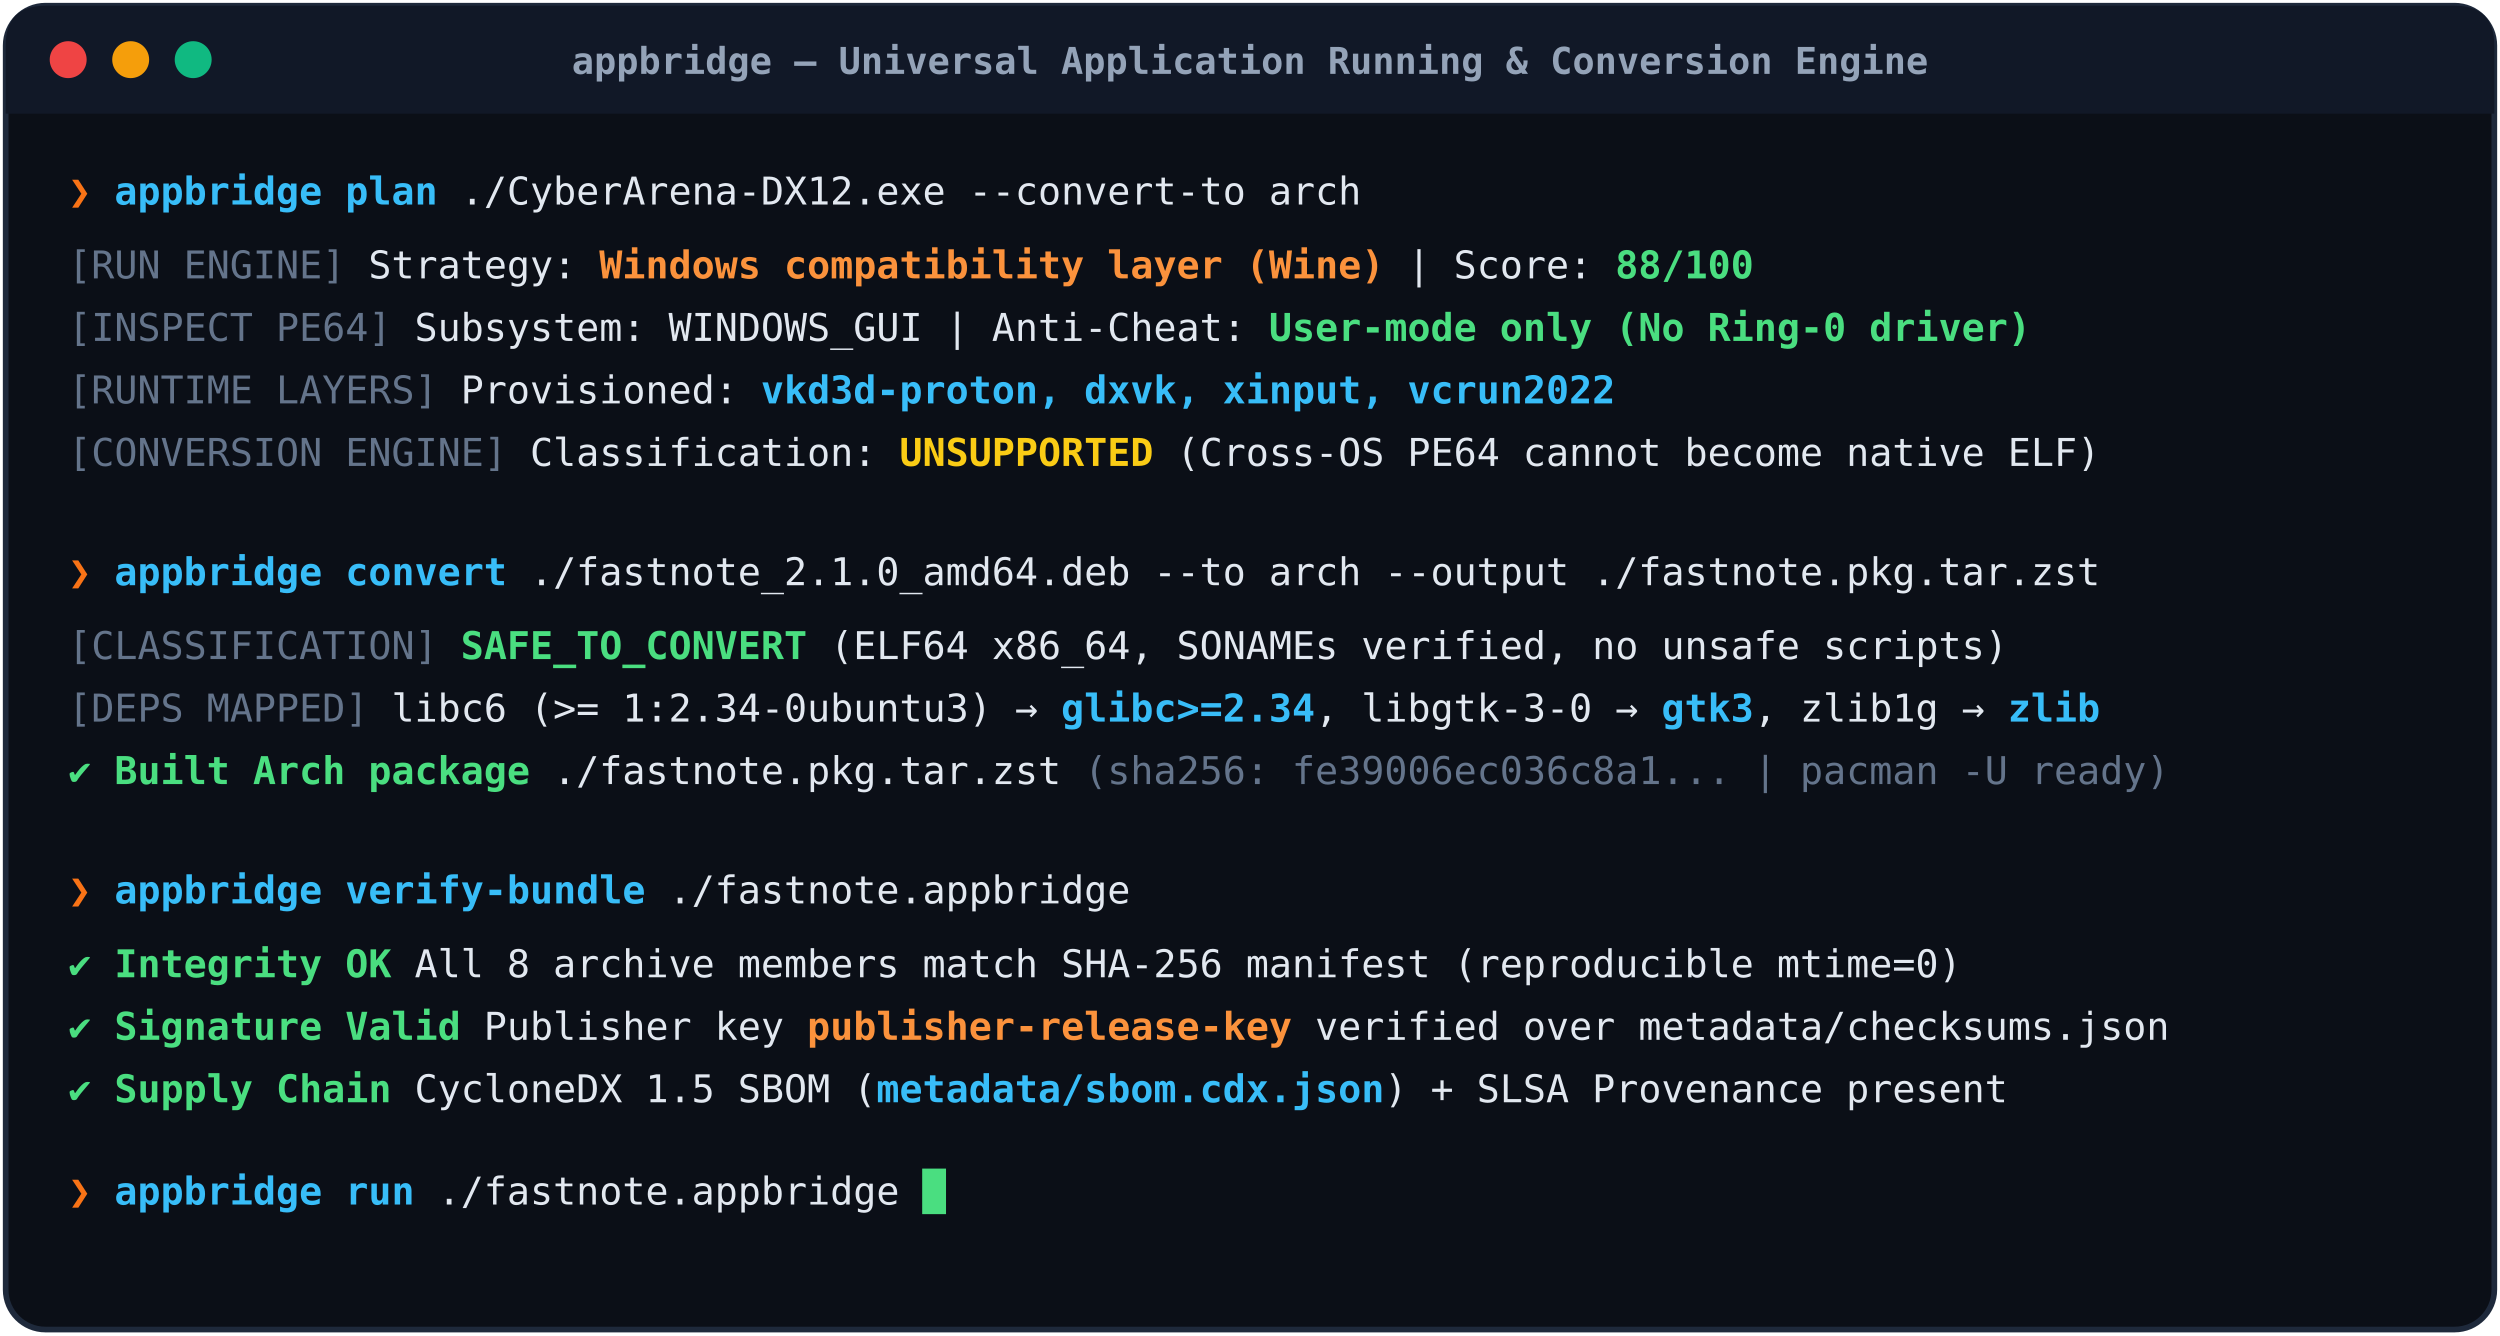
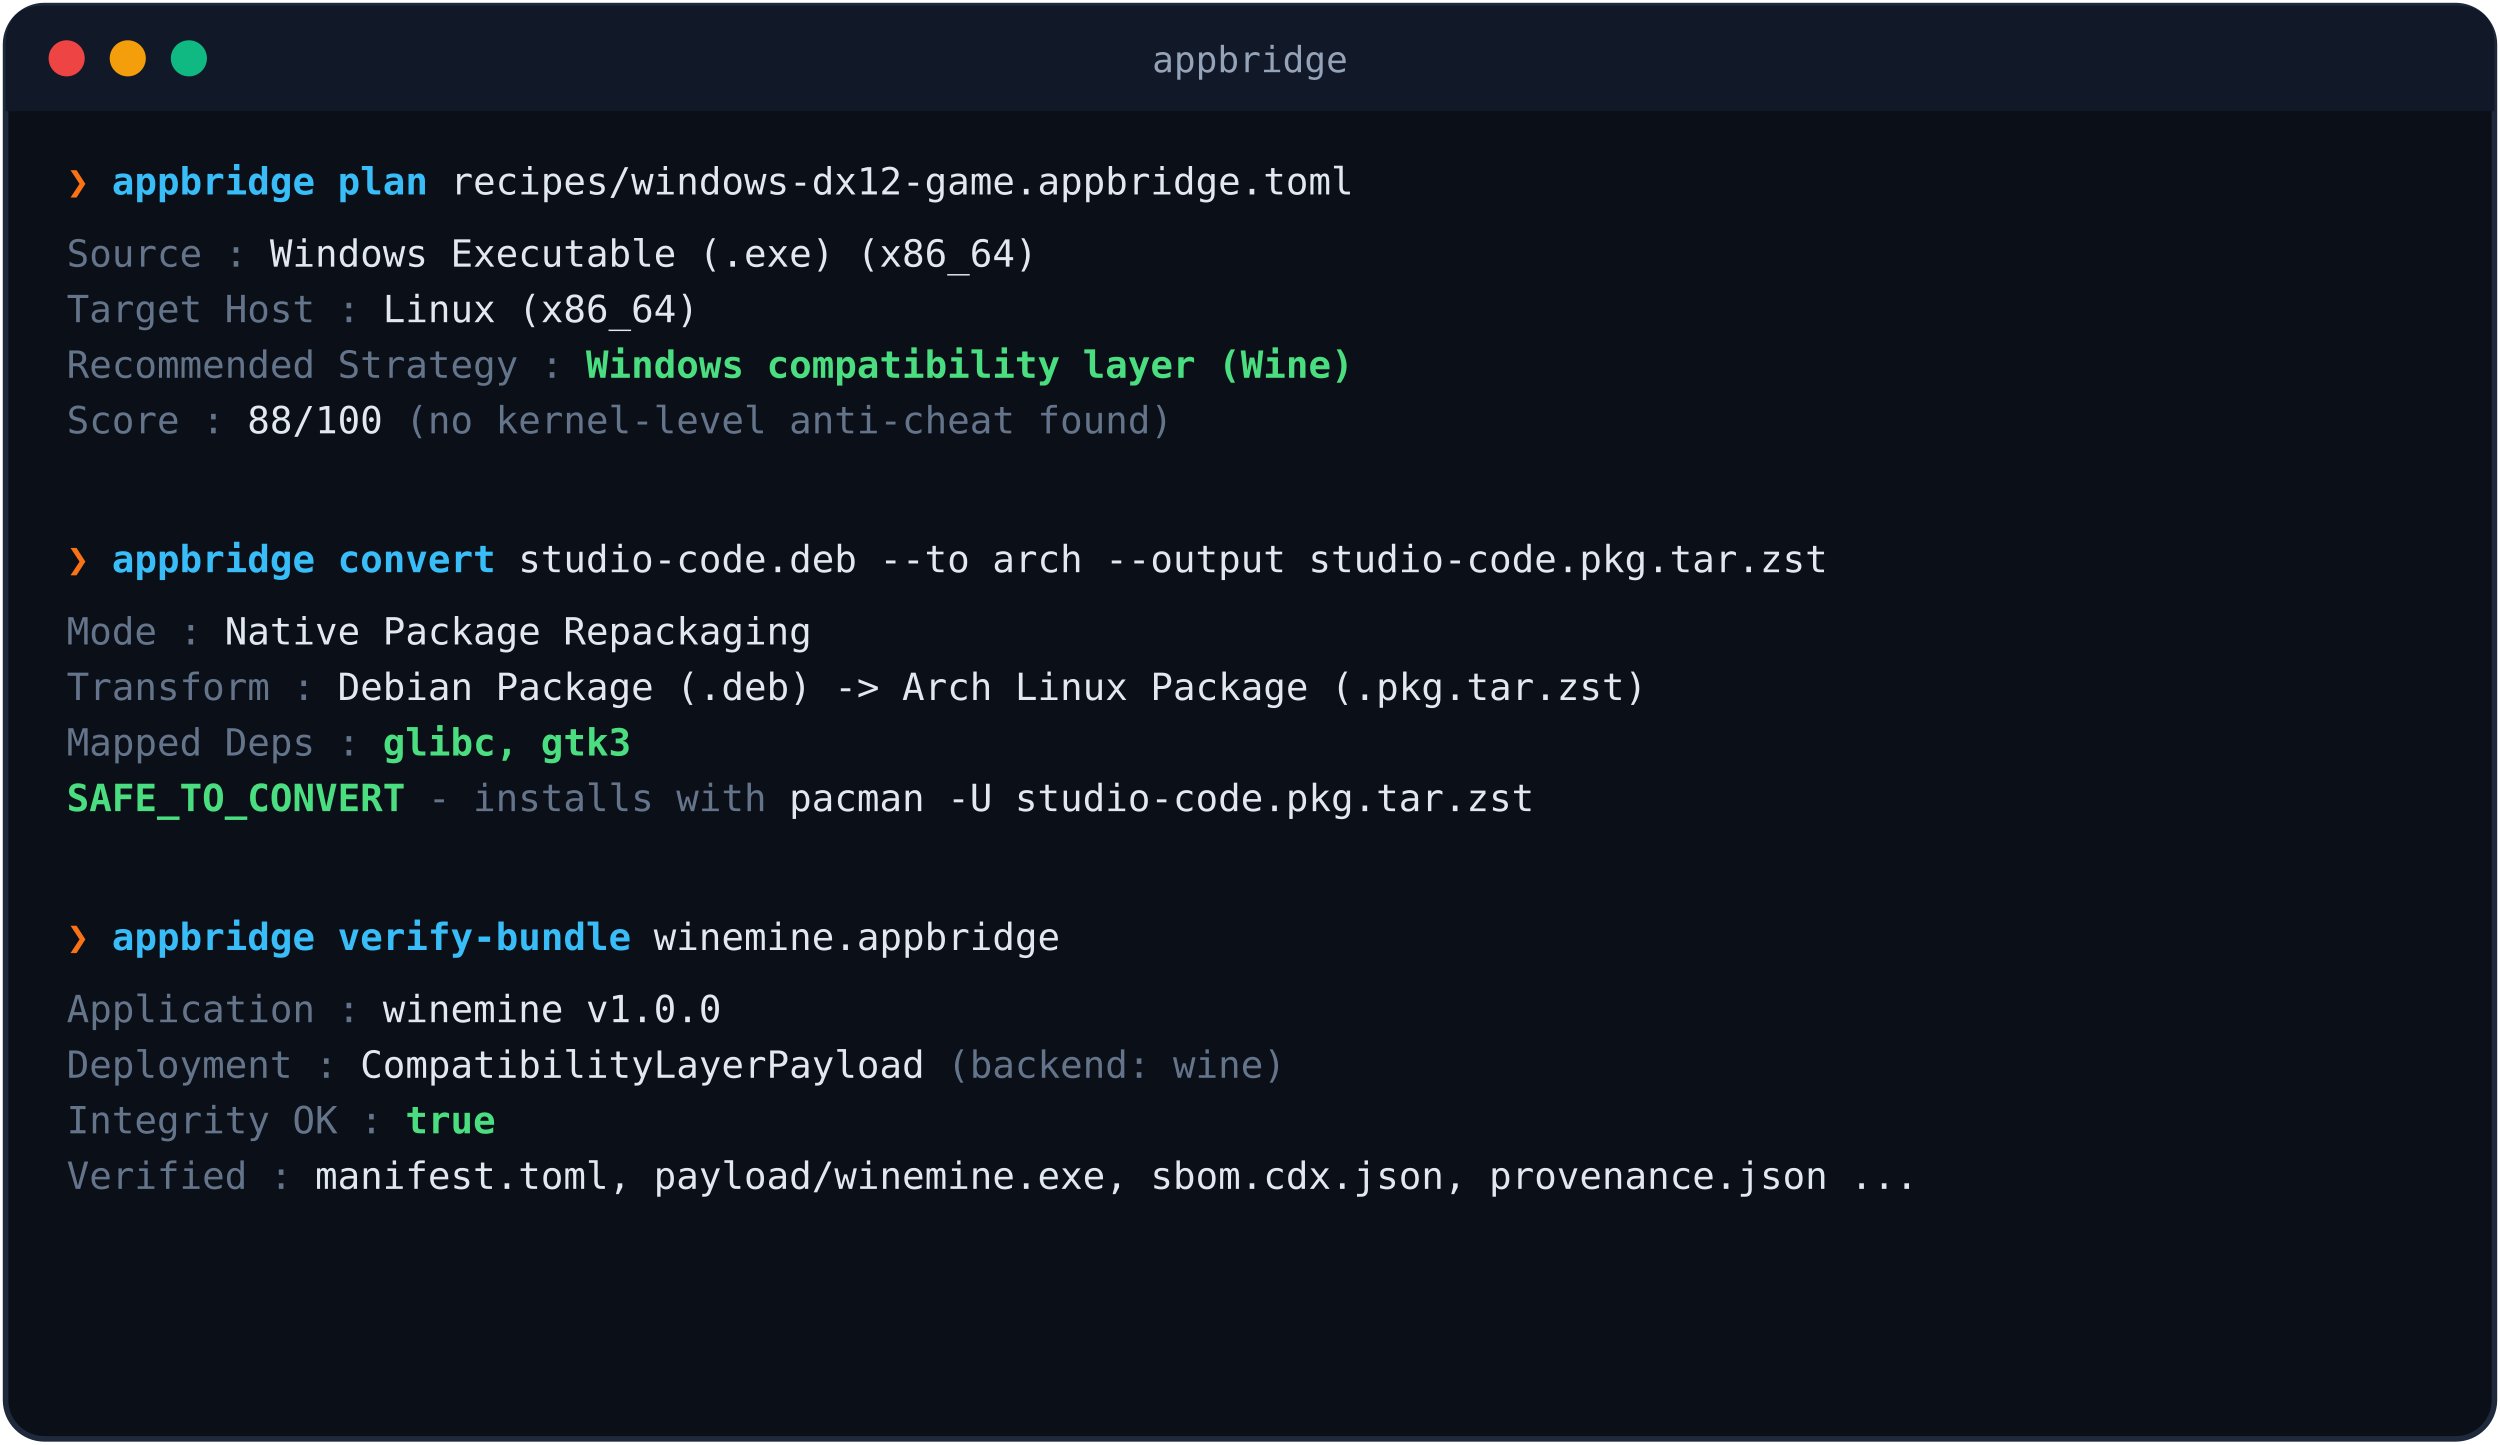
- <svg xmlns="http://www.w3.org/2000/svg" viewBox="0 0 880 470" width="880" height="470">
+ <svg xmlns="http://www.w3.org/2000/svg" viewBox="0 0 900 520" width="900" height="520">
  <style>
    .bg { fill: #0B0F17; stroke: #1E293B; stroke-width: 2; }
-     .header { fill: #111827; }
-     .title { font-family: ui-monospace, SFMono-Regular, Menlo, Monaco, Consolas, monospace; font-size: 13px; fill: #94A3B8; font-weight: 600; }
-     .code { font-family: ui-monospace, SFMono-Regular, Menlo, Monaco, Consolas, monospace; font-size: 13.5px; fill: #E2E8F0; }
-     .prompt { fill: #F97316; font-weight: 700; }
-     .cmd { fill: #38BDF8; font-weight: 600; }
+     .bar { fill: #111827; }
+     .t { font-family: ui-monospace, SFMono-Regular, Menlo, Consolas, monospace; font-size: 13.5px; fill: #E2E8F0; }
+     .title { font-family: ui-monospace, Menlo, Consolas, monospace; font-size: 13px; fill: #94A3B8; }
+     .p { fill: #F97316; font-weight: 700; }
+     .c { fill: #38BDF8; font-weight: 600; }
    .ok { fill: #4ADE80; font-weight: 600; }
-     .warn { fill: #FACC15; font-weight: 600; }
-     .muted { fill: #64748B; }
-     .accent { fill: #FB923C; font-weight: 600; }
- 
-     @keyframes fade1 { 0%, 5% { opacity: 0; } 10%, 100% { opacity: 1; } }
-     @keyframes fade2 { 0%, 18% { opacity: 0; } 24%, 100% { opacity: 1; } }
-     @keyframes fade3 { 0%, 40% { opacity: 0; } 46%, 100% { opacity: 1; } }
-     @keyframes fade4 { 0%, 54% { opacity: 0; } 60%, 100% { opacity: 1; } }
-     @keyframes fade5 { 0%, 72% { opacity: 0; } 78%, 100% { opacity: 1; } }
-     @keyframes fade6 { 0%, 84% { opacity: 0; } 90%, 100% { opacity: 1; } }
- 
-     .step1 { animation: fade1 12s infinite; }
-     .step2 { animation: fade2 12s infinite; }
-     .step3 { animation: fade3 12s infinite; }
-     .step4 { animation: fade4 12s infinite; }
-     .step5 { animation: fade5 12s infinite; }
-     .step6 { animation: fade6 12s infinite; }
+     .m { fill: #64748B; }
+     .s1 { animation: a1 14s infinite } .s2 { animation: a2 14s infinite }
+     .s3 { animation: a3 14s infinite } .s4 { animation: a4 14s infinite }
+     .s5 { animation: a5 14s infinite } .s6 { animation: a6 14s infinite }
+     @keyframes a1 { 0%,2% {opacity:0} 6%,100% {opacity:1} }
+     @keyframes a2 { 0%,12% {opacity:0} 16%,100% {opacity:1} }
+     @keyframes a3 { 0%,34% {opacity:0} 38%,100% {opacity:1} }
+     @keyframes a4 { 0%,44% {opacity:0} 48%,100% {opacity:1} }
+     @keyframes a5 { 0%,66% {opacity:0} 70%,100% {opacity:1} }
+     @keyframes a6 { 0%,76% {opacity:0} 80%,100% {opacity:1} }
  </style>
-   <rect x="2" y="2" width="876" height="466" rx="14" class="bg" />
-   <path d="M 2 16 Q 2 2 16 2 L 864 2 Q 878 2 878 16 L 878 40 L 2 40 Z" class="header" />
+   <rect x="2" y="2" width="896" height="516" rx="14" class="bg" />
+   <path d="M2 16Q2 2 16 2H884Q898 2 898 16V40H2Z" class="bar" />
  <circle cx="24" cy="21" r="6.5" fill="#EF4444" />
  <circle cx="46" cy="21" r="6.5" fill="#F59E0B" />
  <circle cx="68" cy="21" r="6.5" fill="#10B981" />
-   <text x="440" y="26" text-anchor="middle" class="title">appbridge — Universal Application Running &amp; Conversion Engine</text>
-   <g class="step1">
-     <text x="24" y="72" class="code">
-       <tspan class="prompt">❯</tspan>
-       <tspan class="cmd">appbridge plan</tspan> ./CyberArena-DX12.exe --convert-to arch</text>
+   <text x="450" y="26" text-anchor="middle" class="title">appbridge</text>
+   <g class="s1">
+     <text x="24" y="70" class="t">
+       <tspan class="p">❯</tspan>
+       <tspan class="c">appbridge plan</tspan> recipes/windows-dx12-game.appbridge.toml</text>
  </g>
-   <g class="step2">
-     <text x="24" y="98" class="code">
-       <tspan class="muted">[RUN ENGINE]</tspan>        Strategy: <tspan class="accent">Windows compatibility layer (Wine)</tspan> | Score: <tspan class="ok">88/100</tspan>
+   <g class="s2">
+     <text x="24" y="96" class="t">
+       <tspan class="m">Source               :</tspan> Windows Executable (.exe) (x86_64)</text>
+     <text x="24" y="116" class="t">
+       <tspan class="m">Target Host          :</tspan> Linux (x86_64)</text>
+     <text x="24" y="136" class="t">
+       <tspan class="m">Recommended Strategy :</tspan>
+       <tspan class="ok">Windows compatibility layer (Wine)</tspan>
    </text>
-     <text x="24" y="120" class="code">
-       <tspan class="muted">[INSPECT PE64]</tspan>      Subsystem: WINDOWS_GUI | Anti-Cheat: <tspan class="ok">User-mode only (No Ring-0 driver)</tspan>
-     </text>
-     <text x="24" y="142" class="code">
-       <tspan class="muted">[RUNTIME LAYERS]</tspan>    Provisioned: <tspan class="cmd">vkd3d-proton, dxvk, xinput, vcrun2022</tspan>
-     </text>
-     <text x="24" y="164" class="code">
-       <tspan class="muted">[CONVERSION ENGINE]</tspan> Classification: <tspan class="warn">UNSUPPORTED</tspan> (Cross-OS PE64 cannot become native ELF)</text>
-   </g>
-   <g class="step3">
-     <text x="24" y="206" class="code">
-       <tspan class="prompt">❯</tspan>
-       <tspan class="cmd">appbridge convert</tspan> ./fastnote_2.1.0_amd64.deb --to arch --output ./fastnote.pkg.tar.zst</text>
-   </g>
-   <g class="step4">
-     <text x="24" y="232" class="code">
-       <tspan class="muted">[CLASSIFICATION]</tspan>
-       <tspan class="ok">SAFE_TO_CONVERT</tspan> (ELF64 x86_64, SONAMEs verified, no unsafe scripts)</text>
-     <text x="24" y="254" class="code">
-       <tspan class="muted">[DEPS MAPPED]</tspan>       libc6 (&gt;= 1:2.34-0ubuntu3) → <tspan class="cmd">glibc&gt;=2.34</tspan>, libgtk-3-0 → <tspan class="cmd">gtk3</tspan>, zlib1g → <tspan class="cmd">zlib</tspan>
-     </text>
-     <text x="24" y="276" class="code">
-       <tspan class="ok">✔ Built Arch package</tspan> ./fastnote.pkg.tar.zst <tspan class="muted">(sha256: fe39006ec036c8a1... | pacman -U ready)</tspan>
+     <text x="24" y="156" class="t">
+       <tspan class="m">Score                :</tspan> 88/100 <tspan class="m">(no kernel-level anti-cheat found)</tspan>
    </text>
  </g>
-   <g class="step5">
-     <text x="24" y="318" class="code">
-       <tspan class="prompt">❯</tspan>
-       <tspan class="cmd">appbridge verify-bundle</tspan> ./fastnote.appbridge</text>
+   <g class="s3">
+     <text x="24" y="206" class="t">
+       <tspan class="p">❯</tspan>
+       <tspan class="c">appbridge convert</tspan> studio-code.deb --to arch --output studio-code.pkg.tar.zst</text>
  </g>
-   <g class="step6">
-     <text x="24" y="344" class="code">
-       <tspan class="ok">✔ Integrity OK</tspan>      All 8 archive members match SHA-256 manifest (reproducible mtime=0)</text>
-     <text x="24" y="366" class="code">
-       <tspan class="ok">✔ Signature Valid</tspan>   Publisher key <tspan class="accent">publisher-release-key</tspan> verified over metadata/checksums.json</text>
-     <text x="24" y="388" class="code">
-       <tspan class="ok">✔ Supply Chain</tspan>      CycloneDX 1.5 SBOM (<tspan class="cmd">metadata/sbom.cdx.json</tspan>) + SLSA Provenance present</text>
-     <text x="24" y="424" class="code">
-       <tspan class="prompt">❯</tspan>
-       <tspan class="cmd">appbridge run</tspan> ./fastnote.appbridge <tspan class="ok">█</tspan>
+   <g class="s4">
+     <text x="24" y="232" class="t">
+       <tspan class="m">Mode          :</tspan> Native Package Repackaging</text>
+     <text x="24" y="252" class="t">
+       <tspan class="m">Transform     :</tspan> Debian Package (.deb) -&gt; Arch Linux Package (.pkg.tar.zst)</text>
+     <text x="24" y="272" class="t">
+       <tspan class="m">Mapped Deps   :</tspan>
+       <tspan class="ok">glibc, gtk3</tspan>
    </text>
+     <text x="24" y="292" class="t">
+       <tspan class="ok">SAFE_TO_CONVERT</tspan>
+       <tspan class="m">- installs with</tspan> pacman -U studio-code.pkg.tar.zst</text>
+   </g>
+   <g class="s5">
+     <text x="24" y="342" class="t">
+       <tspan class="p">❯</tspan>
+       <tspan class="c">appbridge verify-bundle</tspan> winemine.appbridge</text>
+   </g>
+   <g class="s6">
+     <text x="24" y="368" class="t">
+       <tspan class="m">Application   :</tspan> winemine v1.0.0</text>
+     <text x="24" y="388" class="t">
+       <tspan class="m">Deployment    :</tspan> CompatibilityLayerPayload <tspan class="m">(backend: wine)</tspan>
+     </text>
+     <text x="24" y="408" class="t">
+       <tspan class="m">Integrity OK  :</tspan>
+       <tspan class="ok">true</tspan>
+     </text>
+     <text x="24" y="428" class="t">
+       <tspan class="m">Verified      :</tspan> manifest.toml, payload/winemine.exe, sbom.cdx.json, provenance.json ...</text>
  </g>
</svg>
